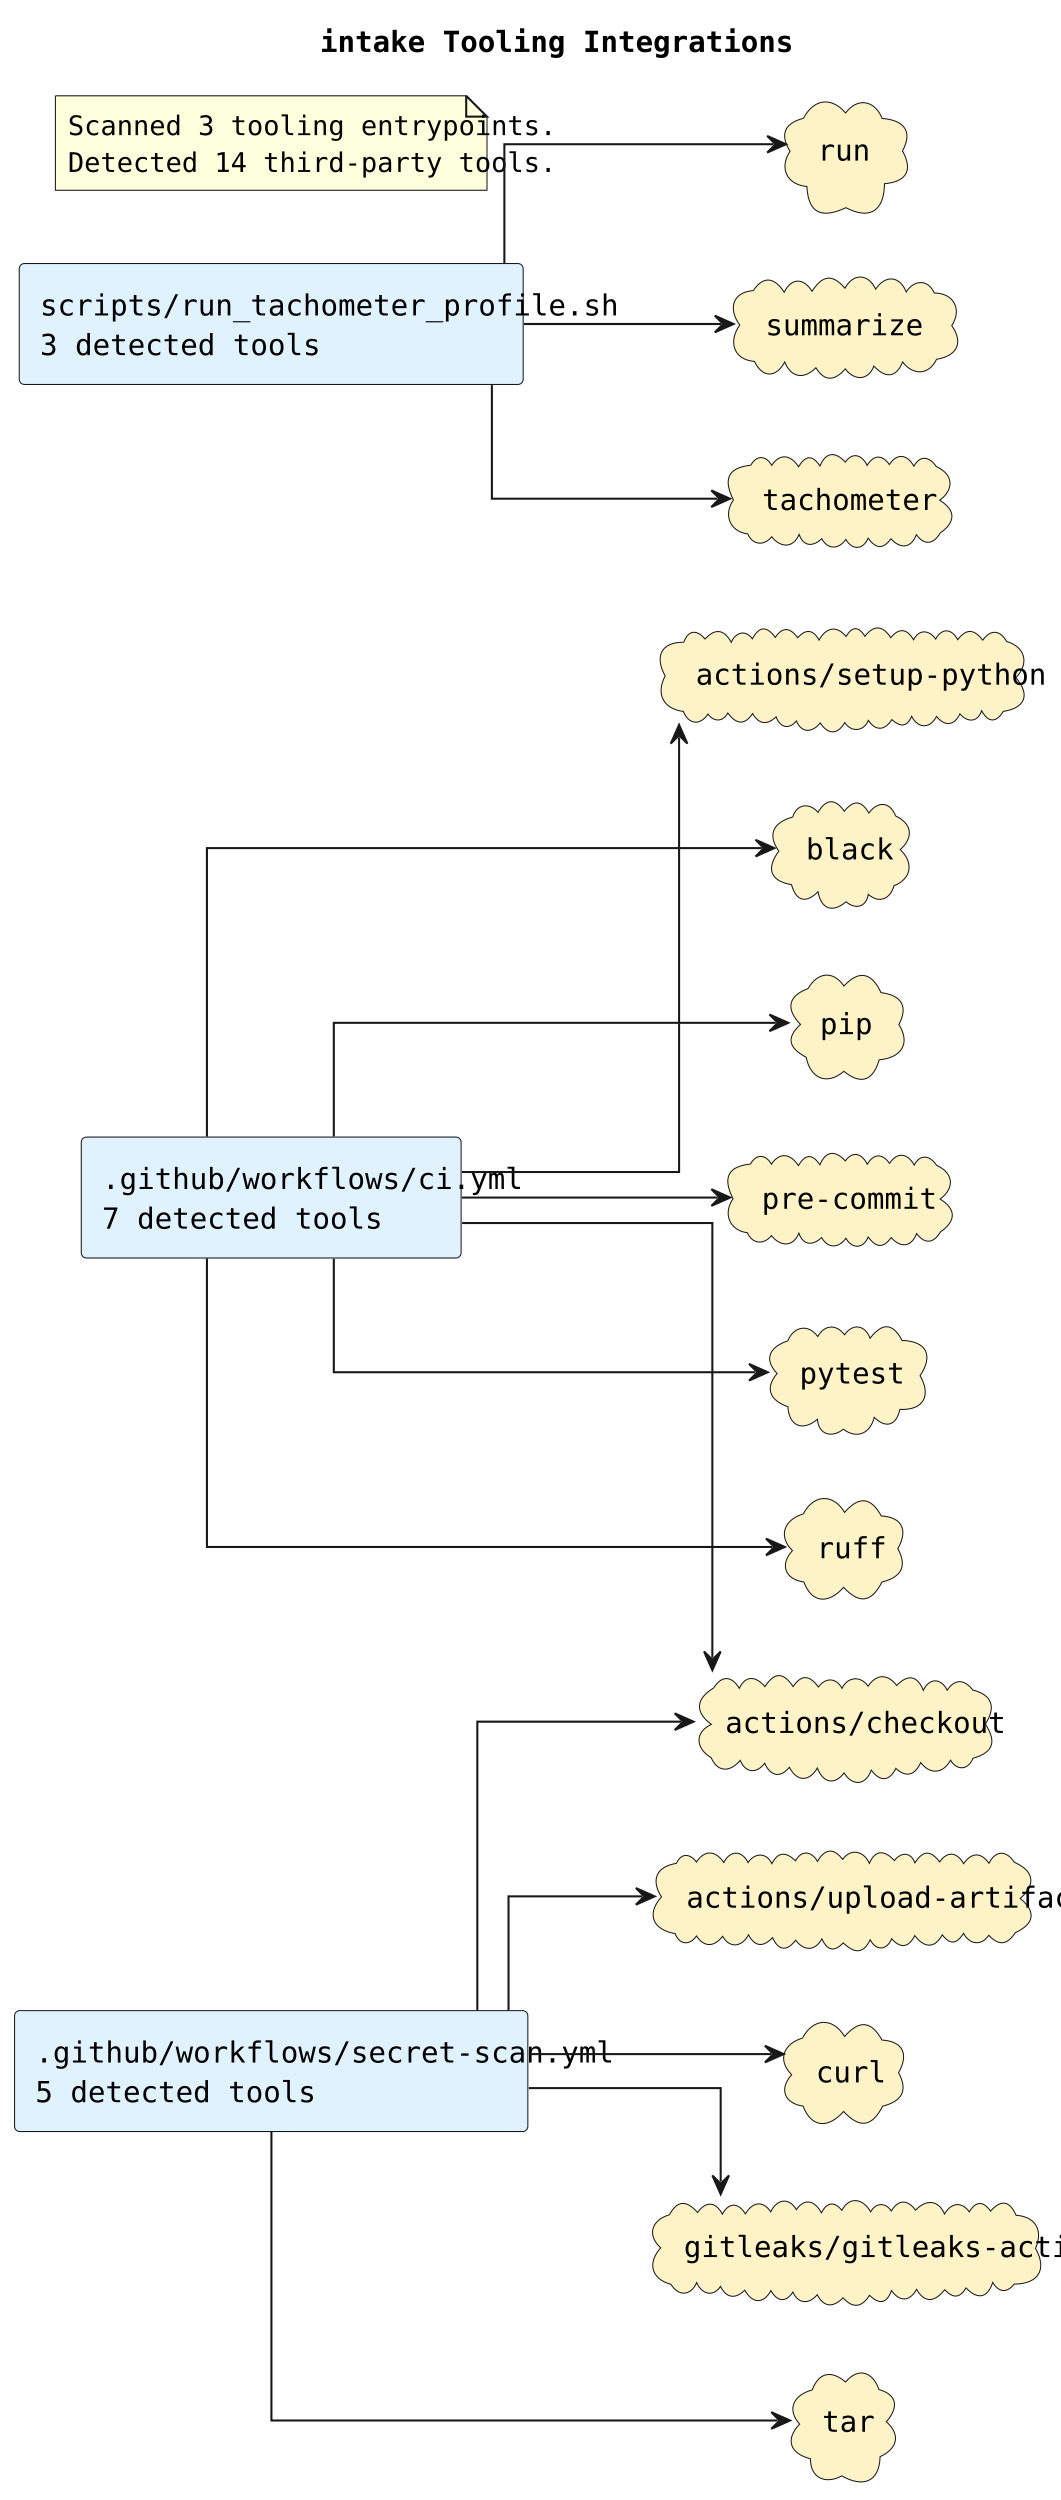
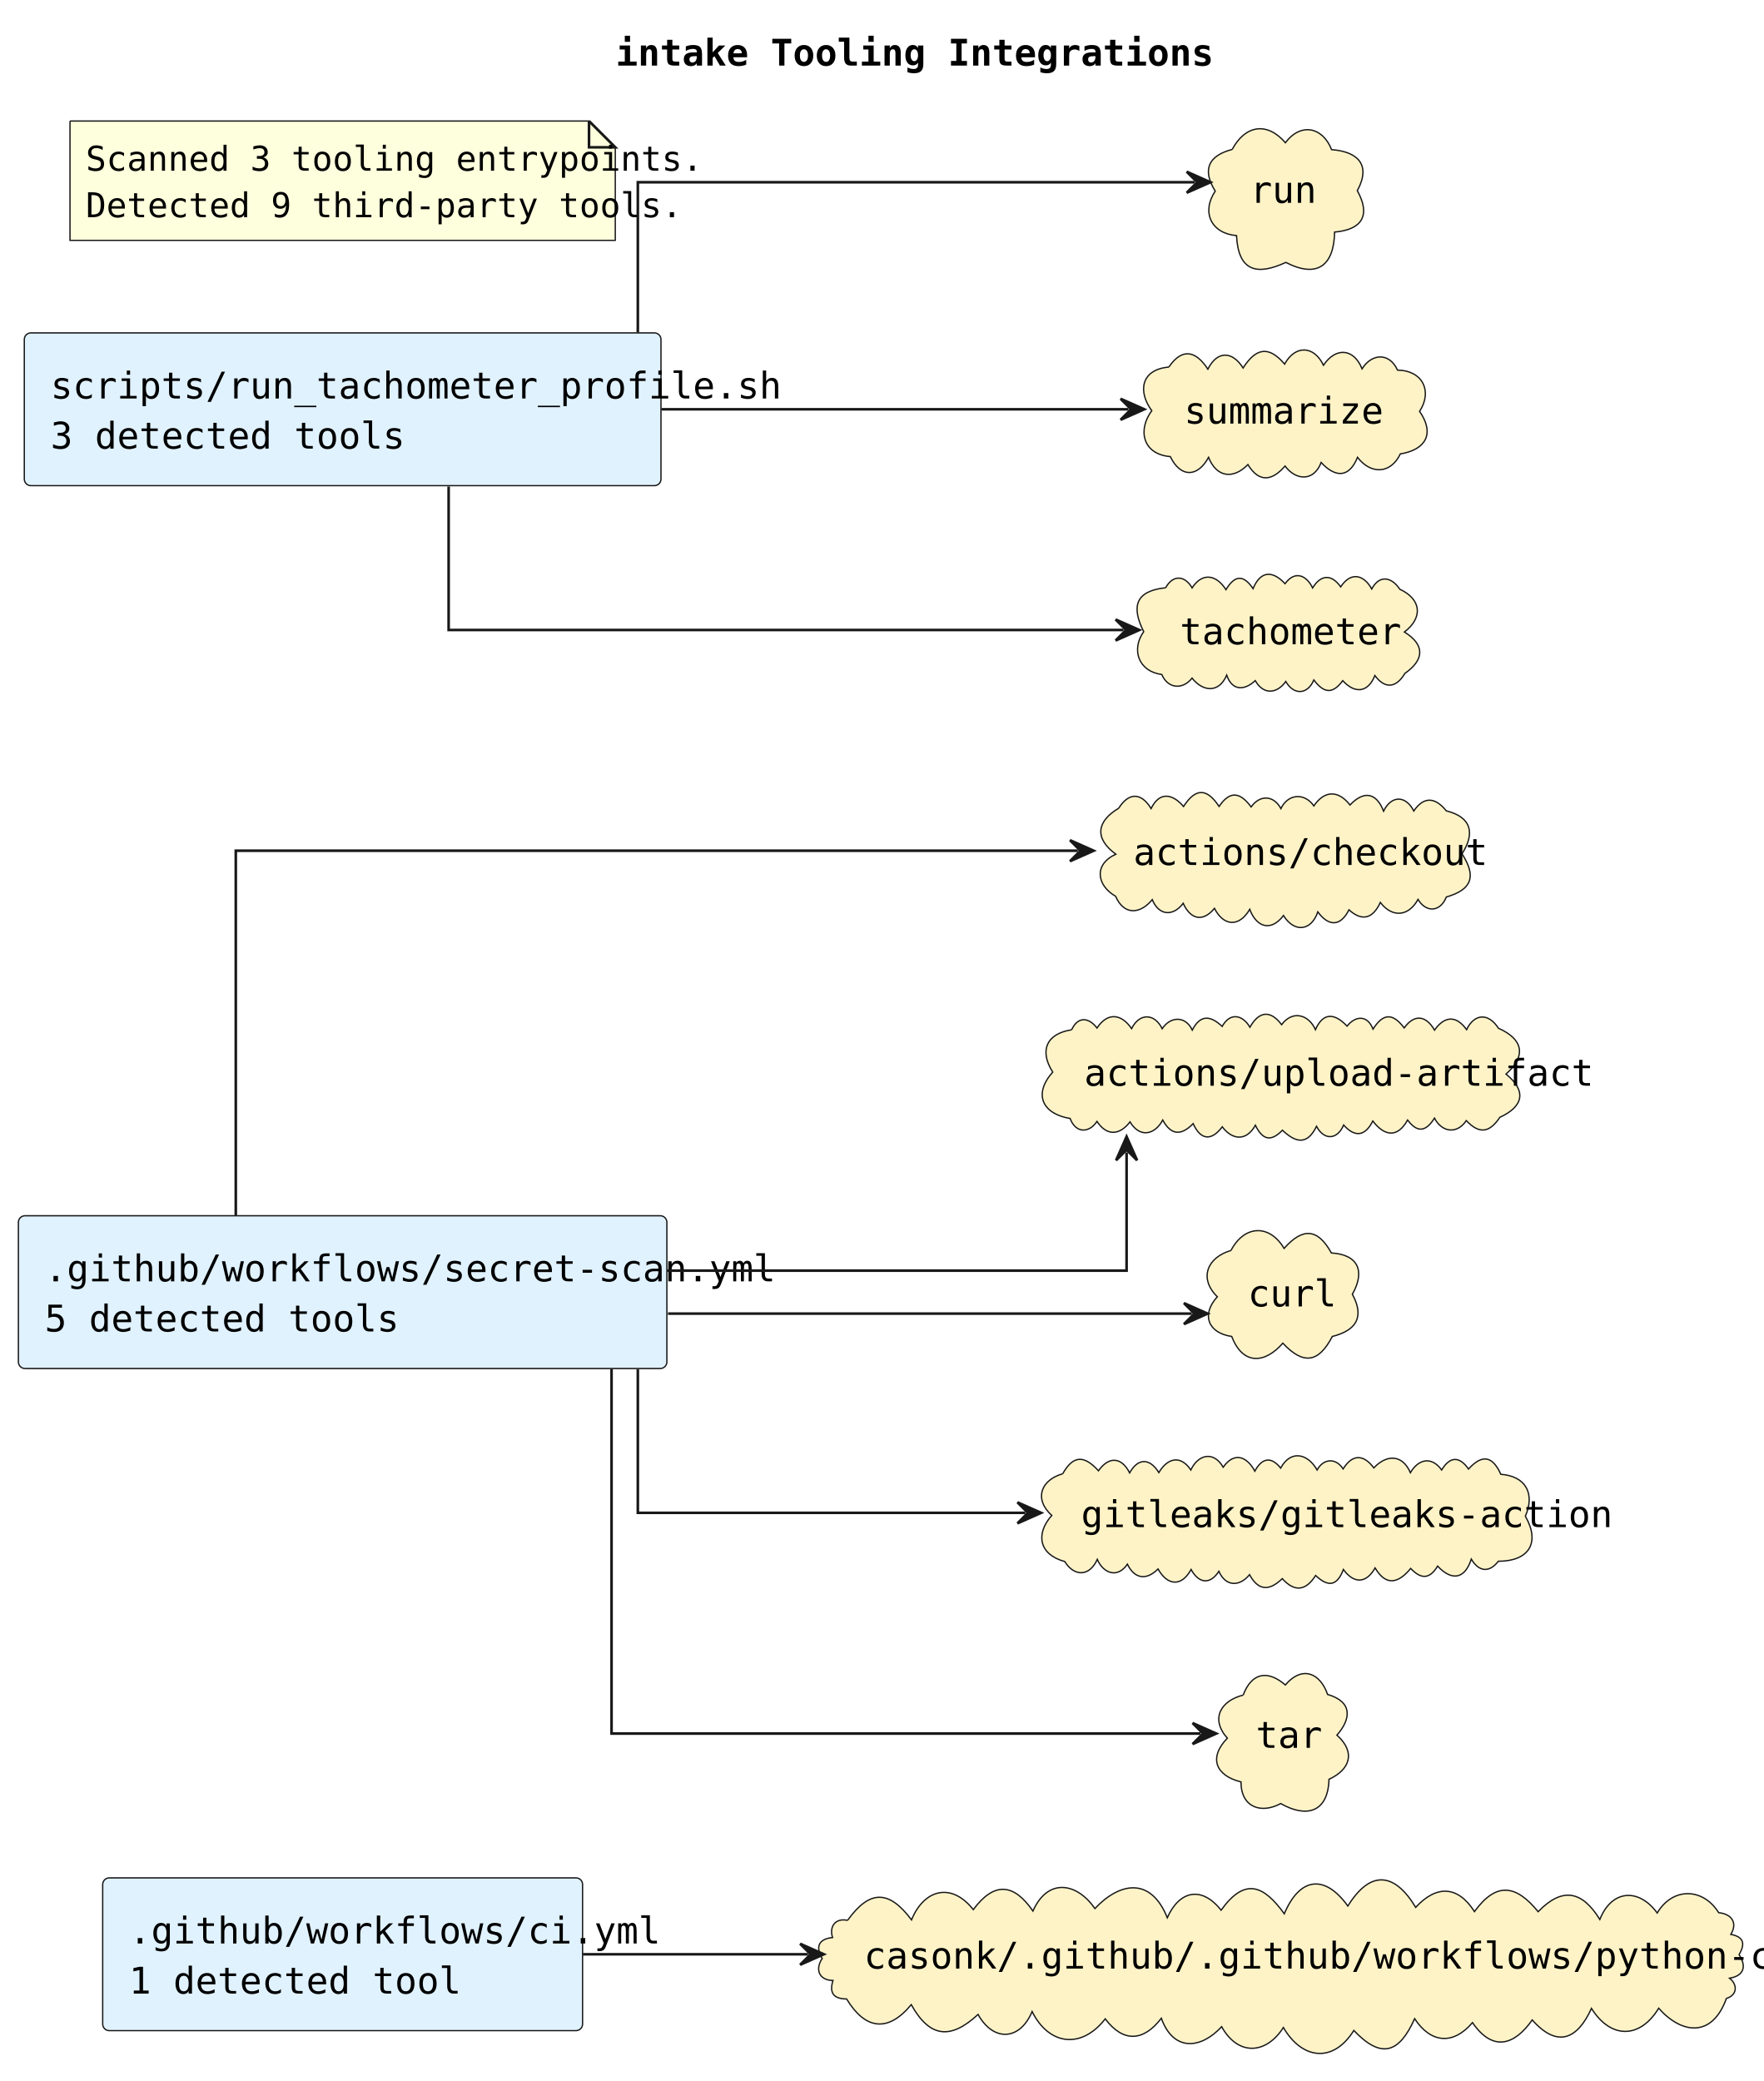
- <svg xmlns="http://www.w3.org/2000/svg" contentStyleType="text/css" data-diagram-type="DESCRIPTION" height="1202px" preserveAspectRatio="none" style="width:510px;height:1202px;background:#FFFFFF;" version="1.1" viewBox="0 0 510 1202" width="510px" zoomAndPan="magnify">
+ <svg xmlns="http://www.w3.org/2000/svg" contentStyleType="text/css" data-diagram-type="DESCRIPTION" height="792px" preserveAspectRatio="none" style="width:671px;height:792px;background:#FFFFFF;" version="1.1" viewBox="0 0 671 792" width="671px" zoomAndPan="magnify">
  <defs />
  <g>
    <g class="title" data-source-line="1">
-       <text fill="#000000" font-family="Monospace" font-size="14" font-weight="bold" lengthAdjust="spacing" textLength="189.059" x="153.859" y="24.966">intake Tooling Integrations</text>
+       <text fill="#000000" font-family="Monospace" font-size="14" font-weight="bold" lengthAdjust="spacing" textLength="189.059" x="234.301" y="24.966">intake Tooling Integrations</text>
    </g>
    <g class="entity" data-qualified-name="source_github_workflows_ci_yml" data-source-line="7" id="ent0002">
-       <rect fill="#E0F2FE" height="58.136" rx="2.5" ry="2.5" style="stroke:#181818;stroke-width:0.5;" width="182.623" x="39.08" y="546.708" />
-       <text fill="#000000" font-family="Monospace" font-size="14" lengthAdjust="spacing" textLength="162.623" x="49.08" y="571.674">.github/workflows/ci.yml</text>
-       <text fill="#000000" font-family="Monospace" font-size="14" lengthAdjust="spacing" textLength="105.336" x="49.08" y="590.742">7 detected tools</text>
+       <rect fill="#E0F2FE" height="58.136" rx="2.5" ry="2.5" style="stroke:#181818;stroke-width:0.5;" width="182.623" x="39.08" y="714.698" />
+       <text fill="#000000" font-family="Monospace" font-size="14" lengthAdjust="spacing" textLength="162.623" x="49.08" y="739.664">.github/workflows/ci.yml</text>
+       <text fill="#000000" font-family="Monospace" font-size="14" lengthAdjust="spacing" textLength="98.63" x="49.08" y="758.732">1 detected tool</text>
    </g>
    <g class="entity" data-qualified-name="source_github_workflows_secret_scan_yml" data-source-line="8" id="ent0003">
-       <rect fill="#E0F2FE" height="58.136" rx="2.5" ry="2.5" style="stroke:#181818;stroke-width:0.5;" width="246.785" x="7" y="966.708" />
-       <text fill="#000000" font-family="Monospace" font-size="14" lengthAdjust="spacing" textLength="226.785" x="17" y="991.674">.github/workflows/secret-scan.yml</text>
-       <text fill="#000000" font-family="Monospace" font-size="14" lengthAdjust="spacing" textLength="105.336" x="17" y="1010.742">5 detected tools</text>
+       <rect fill="#E0F2FE" height="58.136" rx="2.5" ry="2.5" style="stroke:#181818;stroke-width:0.5;" width="246.785" x="7" y="462.698" />
+       <text fill="#000000" font-family="Monospace" font-size="14" lengthAdjust="spacing" textLength="226.785" x="17" y="487.664">.github/workflows/secret-scan.yml</text>
+       <text fill="#000000" font-family="Monospace" font-size="14" lengthAdjust="spacing" textLength="105.336" x="17" y="506.732">5 detected tools</text>
    </g>
    <g class="entity" data-qualified-name="source_scripts_run_tachometer_profile_sh" data-source-line="9" id="ent0004">
-       <rect fill="#E0F2FE" height="58.136" rx="2.5" ry="2.5" style="stroke:#181818;stroke-width:0.5;" width="242.291" x="9.25" y="126.708" />
-       <text fill="#000000" font-family="Monospace" font-size="14" lengthAdjust="spacing" textLength="222.291" x="19.25" y="151.674">scripts/run_tachometer_profile.sh</text>
-       <text fill="#000000" font-family="Monospace" font-size="14" lengthAdjust="spacing" textLength="105.336" x="19.25" y="170.742">3 detected tools</text>
+       <rect fill="#E0F2FE" height="58.136" rx="2.5" ry="2.5" style="stroke:#181818;stroke-width:0.5;" width="242.291" x="9.25" y="126.698" />
+       <text fill="#000000" font-family="Monospace" font-size="14" lengthAdjust="spacing" textLength="222.291" x="19.25" y="151.664">scripts/run_tachometer_profile.sh</text>
+       <text fill="#000000" font-family="Monospace" font-size="14" lengthAdjust="spacing" textLength="105.336" x="19.25" y="170.732">3 detected tools</text>
    </g>
    <g class="entity" data-qualified-name="tool_actions_checkout" data-source-line="10" id="ent0005">
-       <path d="M343.122,811.604 C346.974,805.445 351.716,805.585 355.446,811.726 C358.752,804.963 363.753,806.212 367.792,810.939 C372.412,803.791 376.673,803.916 381.314,810.919 C385.589,804.636 389.421,805.624 393.517,811.105 C396.849,806.419 402.062,806.572 404.843,811.738 C407.541,806.081 413.807,805.589 417.385,810.716 C421.464,804.679 426.762,804.738 431.135,810.37 C436.31,804.935 441.071,805.435 443.922,812.708 C446.893,806.585 452.373,806.669 455.411,812.644 C459.38,806.811 463.764,807.568 467.774,812.597 C477.456,815.007 478.766,821.167 473.768,828.955 C479.213,837.412 477.748,842.515 467.805,845.389 C465.557,851.06 460.197,851.531 457.021,846.307 C453.434,852.817 447.272,853.407 442.681,847.464 C439.948,853.366 435.977,854.981 430.747,850.271 C427.466,856.775 422.97,856.599 418.89,851.057 C416.362,858.496 409.844,858.963 405.836,852.441 C400.933,858.839 395.474,856.763 392.986,850.069 C389.051,856.847 383.129,856.692 379.558,849.713 C375.023,855.231 370.335,853.753 367.661,847.785 C363.784,852.903 358.425,852.525 355.881,846.39 C351.421,851.853 345.199,852.589 341.937,845.099 C334.839,841.047 333.438,833.064 342.019,829.093 C333.776,823.064 334.724,816.582 343.122,811.604" fill="#FEF3C7" style="stroke:#181818;stroke-width:0.5;" />
-       <text fill="#000000" font-family="Monospace" font-size="14" lengthAdjust="spacing" textLength="111.916" x="348.69" y="833.204">actions/checkout</text>
+       <path d="M425.732,307.604 C429.584,301.445 434.327,301.585 438.056,307.726 C441.362,300.963 446.363,302.212 450.402,306.939 C455.022,299.791 459.283,299.916 463.924,306.919 C468.199,300.636 472.031,301.624 476.127,307.104 C479.459,302.419 484.672,302.572 487.453,307.738 C490.151,302.08 496.417,301.589 499.995,306.716 C504.074,300.679 509.372,300.738 513.745,306.37 C518.92,300.935 523.681,301.435 526.532,308.709 C529.503,302.584 534.983,302.669 538.021,308.644 C541.99,302.811 546.374,303.568 550.384,308.597 C560.066,311.007 561.376,317.167 556.378,324.955 C561.823,333.412 560.358,338.515 550.415,341.389 C548.167,347.06 542.807,347.531 539.631,342.307 C536.044,348.817 529.882,349.407 525.291,343.464 C522.558,349.366 518.587,350.981 513.357,346.271 C510.076,352.775 505.58,352.599 501.5,347.057 C498.972,354.497 492.454,354.963 488.446,348.441 C483.543,354.839 478.084,352.763 475.596,346.07 C471.661,352.848 465.739,352.692 462.168,345.713 C457.633,351.231 452.945,349.753 450.272,343.786 C446.394,348.903 441.035,348.525 438.491,342.39 C434.031,347.853 427.809,348.589 424.547,341.099 C417.449,337.047 416.048,329.064 424.629,325.093 C416.386,319.065 417.334,312.582 425.732,307.604" fill="#FEF3C7" style="stroke:#181818;stroke-width:0.5;" />
+       <text fill="#000000" font-family="Monospace" font-size="14" lengthAdjust="spacing" textLength="111.916" x="431.3" y="329.204">actions/checkout</text>
    </g>
-     <g class="entity" data-qualified-name="tool_actions_setup_python" data-source-line="11" id="ent0006">
-       <path d="M328.749,308.789 C330.962,302.734 335.175,302.672 338.994,307.24 C343.858,301.91 348.197,302.559 351.59,308.836 C353.486,304.246 358.284,302.392 361.74,307.14 C365.099,300.847 368.707,300.954 372.775,306.478 C376.355,300.991 380.093,301.889 383.543,306.615 C387.381,302.274 391.02,302.602 393.796,307.762 C396.971,301.957 402.028,300.305 406.77,305.994 C409.816,301.023 412.754,301.081 415.875,305.924 C420.208,300.181 424.536,300.822 428.265,306.575 C432.308,301.637 436.177,302.301 439.239,307.624 C442.007,302.251 446.771,302.928 449.88,307.25 C452.93,301.606 457.732,302.321 460.462,307.561 C464.687,301.919 468.487,302.602 472.524,307.771 C476.315,302.501 480.767,302.814 483.968,308.394 C493.113,311.096 494.944,319.119 488.424,325.825 C495.459,333.921 493.012,340.459 482.421,342.023 C478.939,347.613 475.161,347.541 471.977,341.75 C469.932,347.625 464.993,347.249 461.526,343.255 C458.779,349.118 454.151,349.269 450.254,344.472 C447.133,350.588 441.383,350.323 438.314,344.42 C435.89,349.986 432.662,349.365 428.763,345.997 C425.609,351.13 421.048,351.766 417.537,346.379 C415.162,351.761 409.502,352.235 406.153,347.472 C402.572,353.496 398.028,353.169 394.341,347.58 C390.766,352.159 385.574,352.848 382.877,346.646 C379.227,351.13 374.922,349.619 373.175,344.686 C368.723,348.716 364.992,348.38 361.838,343.105 C357.702,349.214 353.788,347.91 349.908,342.831 C347.681,347.257 343.052,347.123 340.399,343.323 C336.625,348.999 331.045,348.385 328.546,342.063 C318.809,340.777 315.239,333.61 319.811,324.999 C314.849,316.083 317.377,308.698 328.749,308.789" fill="#FEF3C7" style="stroke:#181818;stroke-width:0.5;" />
-       <text fill="#000000" font-family="Monospace" font-size="14" lengthAdjust="spacing" textLength="140.28" x="334.5" y="329.204">actions/setup-python</text>
+     <g class="entity" data-qualified-name="tool_actions_upload_artifact" data-source-line="11" id="ent0006">
+       <path d="M407.809,391.926 C410.251,386.657 414.372,387.195 417.467,391.249 C421.556,385.098 426.75,385.821 430.635,391.476 C433.601,385.497 439.337,385.542 442.274,391.504 C445.375,386.825 451.097,386.471 453.728,392.031 C456.878,385.956 460.71,386.522 465.103,390.643 C468.15,385.137 472.907,386.227 475.665,390.942 C479.069,384.924 483.368,384.19 487.718,389.976 C491.911,384.312 498.074,386.154 500.595,391.869 C503.7,384.836 508.219,385.864 512.627,390.529 C515.852,386.529 520.372,386.196 522.514,391.659 C526.416,385.524 530.012,385.482 534.37,391.203 C538.322,385.731 542.766,386.555 545.917,392.046 C549.715,386.638 554.147,386.328 558.115,391.858 C561.222,385.467 566.608,385.628 570.24,391.333 C579.609,395.482 580.991,401.792 573.118,408.785 C581.151,415.286 579.663,421.154 570.771,425.241 C566.853,431.105 563.016,431.765 558.01,426.489 C554.404,431.83 548.679,430.917 545.906,425.548 C542.715,430.529 539.573,431.431 535.669,426.267 C531.71,433.358 526.753,432.297 522.432,426.643 C519.534,432.405 515.695,433.024 511.329,428.179 C508.927,433.797 503.938,434.143 501.007,428.671 C497.395,436.03 493.029,434.872 488.04,430.148 C483.534,434.8 480.391,433.708 477.746,428.253 C474.378,434.339 469.047,434.022 465.143,428.854 C460.993,434.35 456.911,433.964 454.063,427.635 C449.615,432.221 445.697,432.223 442.487,426.274 C439.449,431.951 433.747,433.181 430.036,426.979 C426.087,432.083 421.264,432.501 417.462,426.806 C414.312,431.469 409.27,431.226 407.244,425.681 C396.753,423.947 393.067,416.516 400.623,408.018 C395.45,399.912 398.17,393.416 407.809,391.926" fill="#FEF3C7" style="stroke:#181818;stroke-width:0.5;" />
+       <text fill="#000000" font-family="Monospace" font-size="14" lengthAdjust="spacing" textLength="149.337" x="412.59" y="413.204">actions/upload-artifact</text>
    </g>
-     <g class="entity" data-qualified-name="tool_actions_upload_artifact" data-source-line="12" id="ent0007">
-       <path d="M325.199,895.926 C327.641,890.657 331.762,891.195 334.857,895.249 C338.946,889.098 344.14,889.821 348.025,895.476 C350.991,889.497 356.727,889.542 359.663,895.504 C362.765,890.825 368.487,890.471 371.118,896.031 C374.268,889.956 378.1,890.523 382.493,894.643 C385.54,889.137 390.297,890.227 393.055,894.942 C396.459,888.924 400.758,888.19 405.108,893.976 C409.301,888.312 415.464,890.154 417.985,895.869 C421.09,888.836 425.609,889.864 430.017,894.529 C433.242,890.529 437.762,890.196 439.904,895.659 C443.806,889.524 447.402,889.482 451.76,895.203 C455.712,889.731 460.156,890.554 463.307,896.047 C467.105,890.638 471.537,890.328 475.505,895.858 C478.612,889.467 483.998,889.628 487.63,895.333 C496.999,899.482 498.381,905.792 490.508,912.785 C498.541,919.287 497.053,925.154 488.161,929.241 C484.243,935.105 480.406,935.765 475.399,930.489 C471.794,935.83 466.069,934.917 463.296,929.548 C460.105,934.529 456.963,935.431 453.059,930.267 C449.1,937.358 444.143,936.297 439.822,930.643 C436.924,936.405 433.085,937.024 428.719,932.179 C426.317,937.797 421.328,938.143 418.397,932.671 C414.785,940.03 410.418,938.872 405.43,934.148 C400.925,938.8 397.781,937.708 395.136,932.253 C391.768,938.339 386.437,938.022 382.533,932.854 C378.383,938.35 374.301,937.964 371.453,931.635 C367.005,936.221 363.087,936.223 359.877,930.274 C356.839,935.951 351.137,937.181 347.426,930.979 C343.476,936.083 338.654,936.501 334.852,930.806 C331.702,935.469 326.66,935.226 324.634,929.681 C314.144,927.947 310.457,920.516 318.013,912.018 C312.84,903.912 315.56,897.416 325.199,895.926" fill="#FEF3C7" style="stroke:#181818;stroke-width:0.5;" />
-       <text fill="#000000" font-family="Monospace" font-size="14" lengthAdjust="spacing" textLength="149.337" x="329.98" y="917.204">actions/upload-artifact</text>
+     <g class="entity" data-qualified-name="tool_casonk_github_github_workflows_python_ci_yml" data-source-line="12" id="ent0007">
+       <path d="M322.551,730.861 C330.98,719.131 338.285,719.212 346.888,730.679 C351.585,719.13 362.01,716.16 370.39,726.774 C378.279,716.164 385.704,716.615 393.086,727.314 C398.864,714.358 409.988,716.674 416.678,726.363 C426.187,716.263 437.969,714.287 444.218,729.86 C448.818,719.504 457.331,717.646 464.689,726.994 C473.823,714.284 480.942,717.593 488.746,728.357 C494.527,714.636 503.972,713.008 512.935,725.411 C521.498,711.554 530.719,712.572 538.751,725.914 C546.531,717.471 554.662,717.464 561.117,727.516 C569.499,716.007 577.008,717.344 585.347,727.564 C594.64,717.991 602.101,719.663 608.822,730.519 C613.4,719.037 623.718,718.539 630.662,728.06 C636.524,718.159 648.091,718.376 654.051,727.942 C658.71,728.374 661.467,731.591 658.677,736.197 C663.807,737.177 664.123,739.901 661.828,743.913 C664.661,748.273 663.816,751.943 658.197,752.88 C661.303,755.365 661.202,759.276 656.975,760.6 C651.659,775.461 640.122,774.34 631.223,764.306 C624.02,776.135 612.894,775.969 605.641,764.36 C600.373,775.991 592.764,779.68 583.095,768.759 C576.321,778.425 568.087,781.017 560.372,769.781 C552.983,778.413 544.519,777.657 538.345,768.293 C532.485,781.347 525.732,783.826 515.208,772.769 C507.207,785.511 495.358,783.641 488.401,771.637 C481.868,781.889 471.157,782.591 464.904,771.331 C457.193,779.711 446.671,781.136 441.944,768.128 C435.212,776.942 427.521,777.533 420.599,768.353 C411.673,779.875 399.249,778.573 392.778,765.568 C388.123,776.703 378.027,777.153 372.209,766.675 C361.818,776.255 353.896,775.696 346.784,762.942 C337.83,773.769 329.181,772.349 322.193,760.784 C317.218,760.746 315.519,758.54 316.989,753.74 C311.617,753.676 310.139,749.443 312.884,745.388 C310.286,740.909 311.495,737.961 316.83,737.402 C315.498,733.18 317.921,729.868 322.551,730.861" fill="#FEF3C7" style="stroke:#181818;stroke-width:0.5;" />
+       <text fill="#000000" font-family="Monospace" font-size="14" lengthAdjust="spacing" textLength="316.945" x="328.79" y="749.204">casonk/.github/.github/workflows/python-ci.yml</text>
    </g>
-     <g class="entity" data-qualified-name="tool_black" data-source-line="13" id="ent0008">
-       <path d="M381.131,392.853 C383.153,386.359 389.197,385.839 393.327,390.561 C397.198,383.936 401.525,383.791 405.952,390.014 C410.362,384.519 414.212,384.736 417.736,390.909 C421.981,385.15 427.774,385.194 430.629,392.302 C438.622,396.163 439.343,402.665 432.82,408.491 C439.332,414.608 438.451,422.419 429.802,425.909 C428.075,432.146 422.816,434.651 417.465,430.025 C416.469,436.283 411.157,437.389 406.804,433.581 C400.259,439.067 394.844,437.19 393.291,428.74 C387.496,434.641 382.693,433.253 380.564,425.358 C369.943,423.483 368.458,417.366 374.455,409.206 C368.538,400.88 372.331,395.171 381.131,392.853" fill="#FEF3C7" style="stroke:#181818;stroke-width:0.5;" />
-       <text fill="#000000" font-family="Monospace" font-size="14" lengthAdjust="spacing" textLength="34.272" x="387.51" y="413.204">black</text>
+     <g class="entity" data-qualified-name="tool_curl" data-source-line="13" id="ent0008">
+       <path d="M468.453,475.925 C473.415,466.364 482.964,465.625 488.676,475.13 C495.604,467.272 501.397,467.297 506.655,476.854 C517.211,477.503 519.462,484.097 514.645,492.565 C519.423,501.394 516.02,506.359 507.014,508.647 C501.75,518.774 495.952,519.476 488.193,511.199 C481.442,518.941 473.009,519.774 468.742,508.64 C459.738,507.332 457.016,500.374 463.259,493.532 C455.939,486.301 459.705,478.416 468.453,475.925" fill="#FEF3C7" style="stroke:#181818;stroke-width:0.5;" />
+       <text fill="#000000" font-family="Monospace" font-size="14" lengthAdjust="spacing" textLength="24.766" x="474.87" y="497.204">curl</text>
    </g>
-     <g class="entity" data-qualified-name="tool_curl" data-source-line="14" id="ent0009">
-       <path d="M385.843,979.925 C390.805,970.364 400.354,969.625 406.066,979.13 C412.994,971.272 418.787,971.297 424.045,980.854 C434.601,981.503 436.852,988.097 432.036,996.564 C436.813,1005.394 433.41,1010.359 424.404,1012.647 C419.14,1022.774 413.342,1023.476 405.583,1015.199 C398.832,1022.941 390.399,1023.774 386.132,1012.64 C377.128,1011.332 374.406,1004.374 380.649,997.532 C373.329,990.301 377.095,982.416 385.843,979.925" fill="#FEF3C7" style="stroke:#181818;stroke-width:0.5;" />
-       <text fill="#000000" font-family="Monospace" font-size="14" lengthAdjust="spacing" textLength="24.766" x="392.26" y="1001.204">curl</text>
+     <g class="entity" data-qualified-name="tool_gitleaks_gitleaks_action" data-source-line="14" id="ent0009">
+       <path d="M404.417,560.893 C408.557,553.514 412.787,554.007 418.026,559.754 C421.938,554.209 426.769,554.405 429.893,560.554 C433.149,554.695 437.632,554.979 441.003,560.442 C444.155,555.089 449.1,553.435 453.181,559.446 C455.866,553.666 461.751,551.968 465.487,558.387 C469.876,552.241 474.598,554.489 477.539,559.897 C480.105,555.028 483.651,554.032 487.352,558.733 C491.385,551.405 497.873,553.464 501.218,559.449 C503.668,555.041 508.327,554.736 511.133,559.044 C514.686,553.319 518.905,553.452 522.819,558.659 C527.564,553.589 533.596,553.301 536.737,560.483 C539.735,555.353 544.719,554.067 548.631,559.449 C551.761,554.261 555.369,554.094 558.854,559.095 C564.081,553.34 567.993,554.102 571.149,561.092 C580.739,561.824 584.204,568.521 580.479,577.042 C586.388,587.389 581.592,594.21 570.203,594.194 C566.644,598.765 562.731,598.122 559.907,593.382 C557.402,601.145 552.399,601.707 547.1,596.048 C543.973,601.155 540.752,601.032 536.837,596.927 C532.373,602.378 527.587,604.004 523.299,596.74 C519.879,602.781 515.221,602.769 511.234,597.337 C508.799,603.721 505.434,604.087 500.662,599.612 C496.978,605.436 492.697,606.062 487.969,600.808 C483.176,605.45 478.986,605.647 475.518,599.306 C471.753,603.913 466.452,603.952 463.851,598.018 C460.37,603.392 456.081,602.479 453.284,597.331 C449.527,604.131 444.232,603.425 440.689,597.124 C436.355,601.521 431.798,601.019 429.035,595.311 C425.164,600.988 419.738,598.612 417.587,593.488 C414.671,599.981 408.914,600.229 405.186,594.298 C395.478,591.661 393.919,583.899 400.253,576.752 C393.298,570.431 396.202,563.231 404.417,560.893" fill="#FEF3C7" style="stroke:#181818;stroke-width:0.5;" />
+       <text fill="#000000" font-family="Monospace" font-size="14" lengthAdjust="spacing" textLength="151.717" x="411.4" y="581.204">gitleaks/gitleaks-action</text>
    </g>
-     <g class="entity" data-qualified-name="tool_gitleaks_gitleaks_action" data-source-line="15" id="ent0010">
-       <path d="M321.807,1064.893 C325.947,1057.514 330.177,1058.007 335.416,1063.754 C339.327,1058.209 344.159,1058.405 347.283,1064.554 C350.539,1058.695 355.022,1058.979 358.393,1064.442 C361.545,1059.089 366.49,1057.435 370.571,1063.446 C373.256,1057.666 379.141,1055.968 382.877,1062.387 C387.266,1056.241 391.988,1058.489 394.929,1063.897 C397.495,1059.028 401.041,1058.032 404.742,1062.733 C408.775,1055.405 415.263,1057.464 418.608,1063.449 C421.058,1059.041 425.717,1058.736 428.523,1063.044 C432.076,1057.319 436.295,1057.452 440.209,1062.659 C444.954,1057.589 450.986,1057.301 454.127,1064.483 C457.125,1059.353 462.109,1058.067 466.021,1063.449 C469.151,1058.261 472.759,1058.094 476.244,1063.095 C481.471,1057.34 485.383,1058.102 488.539,1065.092 C498.129,1065.824 501.594,1072.521 497.869,1081.042 C503.778,1091.389 498.982,1098.21 487.593,1098.194 C484.034,1102.765 480.121,1102.122 477.297,1097.382 C474.792,1105.145 469.789,1105.707 464.49,1100.048 C461.363,1105.155 458.142,1105.032 454.227,1100.927 C449.763,1106.378 444.977,1108.004 440.689,1100.74 C437.269,1106.781 432.611,1106.769 428.624,1101.336 C426.189,1107.721 422.824,1108.087 418.052,1103.612 C414.368,1109.436 410.087,1110.062 405.359,1104.809 C400.566,1109.45 396.376,1109.647 392.908,1103.306 C389.143,1107.913 383.842,1107.952 381.241,1102.018 C377.76,1107.392 373.471,1106.479 370.674,1101.331 C366.917,1108.131 361.622,1107.425 358.079,1101.124 C353.745,1105.522 349.188,1105.019 346.425,1099.311 C342.554,1104.988 337.128,1102.612 334.977,1097.488 C332.061,1103.981 326.304,1104.229 322.576,1098.298 C312.868,1095.661 311.309,1087.899 317.643,1080.752 C310.688,1074.431 313.592,1067.231 321.807,1064.893" fill="#FEF3C7" style="stroke:#181818;stroke-width:0.5;" />
-       <text fill="#000000" font-family="Monospace" font-size="14" lengthAdjust="spacing" textLength="151.717" x="328.79" y="1085.204">gitleaks/gitleaks-action</text>
+     <g class="entity" data-qualified-name="tool_run" data-source-line="15" id="ent0010">
+       <path d="M468.92,56.871 C473.792,47.729 482.095,46.13 489.155,54.314 C495.019,46.55 503.344,48.288 506.743,56.953 C516.332,57.661 522.022,62.414 516.534,72.574 C521.769,82.02 518.266,87.44 507.893,88.323 C507.655,101.047 501.323,106.042 489.33,99.871 C478.423,104.904 471.261,103.418 470.56,89.67 C460.899,88.836 457.111,80.744 462.464,72.733 C457.409,64.606 459.825,59.238 468.92,56.871" fill="#FEF3C7" style="stroke:#181818;stroke-width:0.5;" />
+       <text fill="#000000" font-family="Monospace" font-size="14" lengthAdjust="spacing" textLength="23.086" x="475.71" y="77.204">run</text>
    </g>
-     <g class="entity" data-qualified-name="tool_pip" data-source-line="16" id="ent0011">
-       <path d="M388.521,475.307 C392.865,467.679 400.331,466.216 405.785,474.069 C413.193,465.955 419.302,467.902 423.591,477.249 C432.962,478.502 437.022,483.394 432.187,492.601 C438.278,502.328 432.604,508.752 422.716,509.55 C419.806,519.525 414.115,521.893 405.733,515.087 C397.417,522.2 389.603,518.297 387.615,508.362 C379.802,504.083 377.37,499.461 384.879,492.534 C377.811,485.316 378.696,478.953 388.521,475.307" fill="#FEF3C7" style="stroke:#181818;stroke-width:0.5;" />
-       <text fill="#000000" font-family="Monospace" font-size="14" lengthAdjust="spacing" textLength="20.832" x="394.23" y="497.204">pip</text>
+     <g class="entity" data-qualified-name="tool_summarize" data-source-line="16" id="ent0011">
+       <path d="M444.796,139.708 C449.99,132.088 455.228,133.662 459.655,140.496 C463.272,133.345 468.979,133.579 473.06,140.039 C477.894,132.575 482.661,131.305 488.866,138.567 C492.927,131.2 500.026,131.466 503.651,139.001 C508.235,132.141 515.126,132.418 518.342,140.359 C521.979,134.545 528.679,133.982 531.842,140.863 C541.209,140.934 545.319,148.751 540.229,156.551 C546.174,165.164 542.501,171.167 532.906,172.759 C529.124,180.611 521.534,180.518 516.616,174.052 C513.31,182.169 508.028,181.66 502.769,176.017 C499.977,183.397 493.094,182.885 489.035,177.366 C484.206,182.943 479.236,183.922 474.898,176.818 C469.34,182.486 463.019,181.795 459.922,174.066 C455.732,181.786 449.242,181.826 445.368,173.775 C434.808,172.92 432.875,163.618 438.317,156.304 C433.003,149.121 434.069,140.63 444.796,139.708" fill="#FEF3C7" style="stroke:#181818;stroke-width:0.5;" />
+       <text fill="#000000" font-family="Monospace" font-size="14" lengthAdjust="spacing" textLength="73.262" x="450.63" y="161.204">summarize</text>
    </g>
-     <g class="entity" data-qualified-name="tool_pre_commit" data-source-line="17" id="ent0012">
-       <path d="M360.807,559.691 C363.593,554.594 368.169,554.956 370.913,559.734 C375.007,553.486 380.373,554.916 383.844,560.421 C387.177,554.911 390.447,554.483 394.204,560.024 C397.11,553.096 401.68,553.06 406.428,558.149 C410.256,552.887 414.667,554.992 416.961,559.76 C420.108,554.609 424.154,554.394 427.689,559.347 C431.544,553.483 436.466,554.608 439.546,560.152 C442.627,554.424 447.288,555.729 450.276,560.25 C458.505,564.061 459.186,571.075 452.024,576.537 C460.044,581.501 459.525,587.182 452.192,592.31 C448.996,597.733 444.691,598.475 440.75,593.1 C438.078,599.788 432.999,600.044 428.471,595.05 C424.49,600.457 421.158,599.718 417.425,594.785 C415.005,600.496 409.719,600.638 406.704,595.367 C403.282,600.122 398.164,600.541 395.036,595.033 C390.998,598.831 386.269,599.115 384.124,592.959 C381.112,600.001 374.954,599.235 370.903,594.086 C367.347,598.583 361.699,598.22 359.335,592.709 C350.528,591.56 347.572,583.314 352.449,576.391 C347.732,566.988 349.152,560.899 360.807,559.691" fill="#FEF3C7" style="stroke:#181818;stroke-width:0.5;" />
-       <text fill="#000000" font-family="Monospace" font-size="14" lengthAdjust="spacing" textLength="76.832" x="366.23" y="581.204">pre-commit</text>
+     <g class="entity" data-qualified-name="tool_tachometer" data-source-line="17" id="ent0012">
+       <path d="M443.597,223.691 C446.371,218.617 450.926,218.977 453.657,223.734 C457.738,217.509 463.086,218.935 466.543,224.421 C469.861,218.934 473.116,218.508 476.858,224.024 C479.749,217.119 484.302,217.081 489.036,222.149 C492.851,216.911 497.242,219.011 499.523,223.76 C502.656,218.631 506.685,218.416 510.206,223.347 C514.047,217.506 518.951,218.628 522.018,224.152 C525.086,218.449 529.727,219.748 532.702,224.25 C540.931,228.061 541.612,235.075 534.45,240.537 C542.47,245.501 541.951,251.182 534.618,256.31 C531.436,261.712 527.149,262.453 523.221,257.1 C520.563,263.765 515.502,264.024 510.988,259.05 C507.022,264.434 503.705,263.698 499.987,258.785 C497.579,264.473 492.315,264.615 489.312,259.367 C485.902,264.103 480.805,264.52 477.689,259.033 C473.665,262.812 468.955,263.092 466.823,256.959 C463.823,263.978 457.686,263.217 453.647,258.086 C450.103,262.564 444.477,262.2 442.125,256.709 C433.318,255.56 430.363,247.314 435.239,240.391 C430.522,230.988 431.942,224.899 443.597,223.691" fill="#FEF3C7" style="stroke:#181818;stroke-width:0.5;" />
+       <text fill="#000000" font-family="Monospace" font-size="14" lengthAdjust="spacing" textLength="76.468" x="449.02" y="245.204">tachometer</text>
    </g>
-     <g class="entity" data-qualified-name="tool_pytest" data-source-line="18" id="ent0013">
-       <path d="M378.759,644.723 C381.474,637.845 388.532,636.241 393.197,642.596 C396.426,636.806 402.115,636.565 406.052,641.767 C410.079,635.997 415.94,637.077 418.329,643.426 C424.017,636.082 429.136,635.697 433.714,644.484 C445.498,644.815 448.932,651.734 442.371,661.434 C447.895,671.005 444.045,678.185 432.669,677.636 C430.963,685.277 426.139,687.086 420.318,681.468 C418.491,689.068 412.135,692.192 405.466,687.162 C400.282,691.384 393.642,690.144 393.005,682.419 C385.907,688.378 379.343,685.722 378.821,676.34 C370.713,673.546 367.278,667.894 373.617,660.388 C366.618,652.929 370.791,647.269 378.759,644.723" fill="#FEF3C7" style="stroke:#181818;stroke-width:0.5;" />
-       <text fill="#000000" font-family="Monospace" font-size="14" lengthAdjust="spacing" textLength="40.46" x="384.41" y="665.204">pytest</text>
+     <g class="entity" data-qualified-name="tool_tar" data-source-line="18" id="ent0013">
+       <path d="M473.099,645.128 C476.334,636.511 482.444,635.506 489.14,641.265 C495.521,633.785 502.368,636.648 505.22,644.877 C514.765,647.664 514.251,654.127 508.775,660.363 C515.99,666.884 513.862,673.409 505.759,677.184 C505.382,690.027 496.956,691.879 487.384,686.411 C479.91,690.454 472.251,687.86 472.264,678.169 C462.748,675.836 459.757,669.107 467.07,661.523 C460.371,653.973 464.819,647.17 473.099,645.128" fill="#FEF3C7" style="stroke:#181818;stroke-width:0.5;" />
+       <text fill="#000000" font-family="Monospace" font-size="14" lengthAdjust="spacing" textLength="18.69" x="477.91" y="665.204">tar</text>
    </g>
-     <g class="entity" data-qualified-name="tool_ruff" data-source-line="19" id="ent0014">
-       <path d="M386.193,727.925 C391.063,718.526 400.446,717.794 406.066,727.13 C412.875,719.437 418.557,719.471 423.695,728.854 C434.251,729.503 436.502,736.097 431.685,744.564 C436.463,753.394 433.06,758.359 424.054,760.647 C418.911,770.602 413.221,771.306 405.583,763.199 C398.933,770.788 390.648,771.587 386.482,760.64 C377.478,759.332 374.756,752.374 380.999,745.532 C373.679,738.301 377.445,730.416 386.193,727.925" fill="#FEF3C7" style="stroke:#181818;stroke-width:0.5;" />
-       <text fill="#000000" font-family="Monospace" font-size="14" lengthAdjust="spacing" textLength="24.066" x="392.61" y="749.204">ruff</text>
-     </g>
-     <g class="entity" data-qualified-name="tool_run" data-source-line="20" id="ent0015">
-       <path d="M386.31,56.871 C391.182,47.729 399.485,46.13 406.545,54.314 C412.409,46.55 420.733,48.288 424.133,56.953 C433.722,57.661 439.412,62.414 433.924,72.574 C439.159,82.02 435.656,87.44 425.283,88.323 C425.045,101.047 418.713,106.042 406.72,99.871 C395.813,104.904 388.651,103.418 387.95,89.67 C378.289,88.836 374.501,80.744 379.854,72.733 C374.798,64.606 377.215,59.238 386.31,56.871" fill="#FEF3C7" style="stroke:#181818;stroke-width:0.5;" />
-       <text fill="#000000" font-family="Monospace" font-size="14" lengthAdjust="spacing" textLength="23.086" x="393.1" y="77.204">run</text>
-     </g>
-     <g class="entity" data-qualified-name="tool_summarize" data-source-line="21" id="ent0016">
-       <path d="M362.176,139.708 C367.37,132.088 372.608,133.662 377.035,140.496 C380.652,133.345 386.359,133.579 390.44,140.039 C395.274,132.575 400.041,131.305 406.246,138.567 C410.307,131.2 417.406,131.466 421.031,139.001 C425.615,132.141 432.507,132.418 435.722,140.359 C439.359,134.545 446.059,133.982 449.222,140.863 C458.589,140.934 462.699,148.751 457.609,156.551 C463.554,165.164 459.881,171.167 450.286,172.759 C446.504,180.611 438.914,180.518 433.996,174.052 C430.69,182.169 425.408,181.66 420.149,176.017 C417.357,183.397 410.474,182.885 406.415,177.366 C401.586,182.943 396.615,183.922 392.278,176.818 C386.72,182.486 380.399,181.795 377.302,174.066 C373.112,181.786 366.622,181.826 362.748,173.775 C352.188,172.92 350.255,163.618 355.697,156.304 C350.383,149.121 351.449,140.63 362.176,139.708" fill="#FEF3C7" style="stroke:#181818;stroke-width:0.5;" />
-       <text fill="#000000" font-family="Monospace" font-size="14" lengthAdjust="spacing" textLength="73.262" x="368.01" y="161.204">summarize</text>
-     </g>
-     <g class="entity" data-qualified-name="tool_tachometer" data-source-line="22" id="ent0017">
-       <path d="M360.987,223.691 C363.761,218.617 368.316,218.977 371.047,223.734 C375.128,217.509 380.476,218.935 383.933,224.421 C387.25,218.934 390.506,218.508 394.248,224.024 C397.139,217.119 401.692,217.081 406.426,222.149 C410.241,216.911 414.632,219.011 416.913,223.76 C420.046,218.631 424.075,218.416 427.596,223.347 C431.437,217.506 436.341,218.628 439.408,224.152 C442.476,218.449 447.117,219.748 450.092,224.25 C458.321,228.061 459.002,235.075 451.84,240.537 C459.86,245.501 459.341,251.182 452.008,256.31 C448.826,261.712 444.539,262.453 440.611,257.1 C437.953,263.765 432.892,264.024 428.378,259.05 C424.413,264.434 421.095,263.698 417.377,258.785 C414.969,264.473 409.705,264.615 406.702,259.367 C403.293,264.103 398.195,264.52 395.079,259.033 C391.055,262.812 386.345,263.092 384.213,256.959 C381.213,263.978 375.076,263.217 371.037,258.086 C367.493,262.564 361.867,262.2 359.515,256.709 C350.708,255.56 347.752,247.314 352.629,240.391 C347.912,230.988 349.332,224.899 360.987,223.691" fill="#FEF3C7" style="stroke:#181818;stroke-width:0.5;" />
-       <text fill="#000000" font-family="Monospace" font-size="14" lengthAdjust="spacing" textLength="76.468" x="366.41" y="245.204">tachometer</text>
-     </g>
-     <g class="entity" data-qualified-name="tool_tar" data-source-line="23" id="ent0018">
-       <path d="M390.489,1149.128 C393.724,1140.511 399.834,1139.506 406.531,1145.265 C412.911,1137.785 419.758,1140.648 422.61,1148.877 C432.156,1151.664 431.641,1158.127 426.165,1164.363 C433.38,1170.884 431.252,1177.409 423.149,1181.184 C422.772,1194.027 414.346,1195.879 404.774,1190.411 C397.3,1194.454 389.641,1191.86 389.654,1182.169 C380.138,1179.836 377.147,1173.107 384.46,1165.523 C377.761,1157.973 382.209,1151.17 390.489,1149.128" fill="#FEF3C7" style="stroke:#181818;stroke-width:0.5;" />
-       <text fill="#000000" font-family="Monospace" font-size="14" lengthAdjust="spacing" textLength="18.69" x="395.3" y="1169.204">tar</text>
-     </g>
-     <g class="entity" data-qualified-name="toolingGraphSummary" data-source-line="40" id="ent0034">
+     <g class="entity" data-qualified-name="toolingGraphSummary" data-source-line="29" id="ent0023">
      <path d="M26.64,46.068 L26.64,91.48 L234.151,91.48 L234.151,56.068 L224.151,46.068 L26.64,46.068" fill="#FEFFDD" style="stroke:#181818;stroke-width:0.5;" />
      <path d="M224.151,46.068 L224.151,56.068 L234.151,56.068 L224.151,46.068" fill="#FEFFDD" style="stroke:#181818;stroke-width:1;" />
      <text fill="#000000" font-family="Monospace" font-size="13" lengthAdjust="spacing" textLength="186.511" x="32.64" y="64.965">Scanned 3 tooling entrypoints.</text>
-       <text fill="#000000" font-family="Monospace" font-size="13" lengthAdjust="spacing" textLength="179.218" x="32.64" y="82.671">Detected 14 third-party tools.</text>
+       <text fill="#000000" font-family="Monospace" font-size="13" lengthAdjust="spacing" textLength="171.782" x="32.64" y="82.671">Detected 9 third-party tools.</text>
    </g>
-     <g class="link" data-entity-1="ent0002" data-entity-2="ent0005" data-link-type="dependency" data-source-line="24" id="lnk19">
-       <path d="M222.19,588.038 C279.52,588.038 342.5,588.038 342.5,588.038 C342.5,588.038 342.5,735.768 342.5,797.018" fill="none" id="source_github_workflows_ci_yml-to-tool_actions_checkout" style="stroke:#181818;stroke-width:1;" />
-       <polygon fill="#181818" points="342.5,803.018,346.5,794.018,342.5,798.018,338.5,794.018,342.5,803.018" style="stroke:#181818;stroke-width:1;" />
+     <g class="link" data-entity-1="ent0002" data-entity-2="ent0007" data-link-type="dependency" data-source-line="19" id="lnk14">
+       <path d="M221.83,743.768 C249.92,743.768 275.81,743.768 307.5,743.768" fill="none" id="source_github_workflows_ci_yml-to-tool_casonk_github_github_workflows_python_ci_yml" style="stroke:#181818;stroke-width:1;" />
+       <polygon fill="#181818" points="313.5,743.768,304.5,739.768,308.5,743.768,304.5,747.768,313.5,743.768" style="stroke:#181818;stroke-width:1;" />
    </g>
-     <g class="link" data-entity-1="ent0002" data-entity-2="ent0006" data-link-type="dependency" data-source-line="25" id="lnk20">
-       <path d="M222.13,563.508 C273.17,563.508 326.5,563.508 326.5,563.508 C326.5,563.508 326.5,415.778 326.5,354.528" fill="none" id="source_github_workflows_ci_yml-to-tool_actions_setup_python" style="stroke:#181818;stroke-width:1;" />
-       <polygon fill="#181818" points="326.5,348.528,322.5,357.528,326.5,353.528,330.5,357.528,326.5,348.528" style="stroke:#181818;stroke-width:1;" />
+     <g class="link" data-entity-1="ent0003" data-entity-2="ent0005" data-link-type="dependency" data-source-line="20" id="lnk15">
+       <path d="M89.73,462.508 C89.73,414.378 89.73,323.768 89.73,323.768 C89.73,323.768 295.84,323.768 410.19,323.768" fill="none" id="source_github_workflows_secret_scan_yml-to-tool_actions_checkout" style="stroke:#181818;stroke-width:1;" />
+       <polygon fill="#181818" points="416.19,323.768,407.19,319.768,411.19,323.768,407.19,327.768,416.19,323.768" style="stroke:#181818;stroke-width:1;" />
    </g>
-     <g class="link" data-entity-1="ent0002" data-entity-2="ent0008" data-link-type="dependency" data-source-line="26" id="lnk21">
-       <path d="M99.5,546.508 C99.5,498.378 99.5,407.778 99.5,407.778 C99.5,407.778 287.75,407.778 366.28,407.778" fill="none" id="source_github_workflows_ci_yml-to-tool_black" style="stroke:#181818;stroke-width:1;" />
-       <polygon fill="#181818" points="372.28,407.778,363.28,403.778,367.28,407.778,363.28,411.778,372.28,407.778" style="stroke:#181818;stroke-width:1;" />
+     <g class="link" data-entity-1="ent0003" data-entity-2="ent0006" data-link-type="dependency" data-source-line="21" id="lnk16">
+       <path d="M253.89,483.588 C335.97,483.588 428.73,483.588 428.73,483.588 C428.73,483.588 428.73,460.708 428.73,438.598" fill="none" id="source_github_workflows_secret_scan_yml-to-tool_actions_upload_artifact" style="stroke:#181818;stroke-width:1;" />
+       <polygon fill="#181818" points="428.73,432.598,424.73,441.598,428.73,437.598,432.73,441.598,428.73,432.598" style="stroke:#181818;stroke-width:1;" />
    </g>
-     <g class="link" data-entity-1="ent0002" data-entity-2="ent0011" data-link-type="dependency" data-source-line="27" id="lnk22">
-       <path d="M160.5,546.398 C160.5,522.168 160.5,491.778 160.5,491.778 C160.5,491.778 310.3,491.778 372.98,491.778" fill="none" id="source_github_workflows_ci_yml-to-tool_pip" style="stroke:#181818;stroke-width:1;" />
-       <polygon fill="#181818" points="378.98,491.778,369.98,487.778,373.98,491.778,369.98,495.778,378.98,491.778" style="stroke:#181818;stroke-width:1;" />
+     <g class="link" data-entity-1="ent0003" data-entity-2="ent0008" data-link-type="dependency" data-source-line="22" id="lnk17">
+       <path d="M254.21,499.948 C328.09,499.948 409.79,499.948 453.55,499.948" fill="none" id="source_github_workflows_secret_scan_yml-to-tool_curl" style="stroke:#181818;stroke-width:1;" />
+       <polygon fill="#181818" points="459.55,499.948,450.55,495.948,454.55,499.948,450.55,503.948,459.55,499.948" style="stroke:#181818;stroke-width:1;" />
    </g>
-     <g class="link" data-entity-1="ent0002" data-entity-2="ent0012" data-link-type="dependency" data-source-line="28" id="lnk23">
-       <path d="M222.1,575.778 C264.92,575.778 308.4,575.778 345.04,575.778" fill="none" id="source_github_workflows_ci_yml-to-tool_pre_commit" style="stroke:#181818;stroke-width:1;" />
-       <polygon fill="#181818" points="351.04,575.778,342.04,571.778,346.04,575.778,342.04,579.778,351.04,575.778" style="stroke:#181818;stroke-width:1;" />
+     <g class="link" data-entity-1="ent0003" data-entity-2="ent0009" data-link-type="dependency" data-source-line="23" id="lnk18">
+       <path d="M242.73,521.148 C242.73,545.368 242.73,575.768 242.73,575.768 C242.73,575.768 320.68,575.768 390.2,575.768" fill="none" id="source_github_workflows_secret_scan_yml-to-tool_gitleaks_gitleaks_action" style="stroke:#181818;stroke-width:1;" />
+       <polygon fill="#181818" points="396.2,575.768,387.2,571.768,391.2,575.768,387.2,579.768,396.2,575.768" style="stroke:#181818;stroke-width:1;" />
    </g>
-     <g class="link" data-entity-1="ent0002" data-entity-2="ent0013" data-link-type="dependency" data-source-line="29" id="lnk24">
-       <path d="M160.5,605.158 C160.5,629.378 160.5,659.778 160.5,659.778 C160.5,659.778 295.43,659.778 363.14,659.778" fill="none" id="source_github_workflows_ci_yml-to-tool_pytest" style="stroke:#181818;stroke-width:1;" />
-       <polygon fill="#181818" points="369.14,659.778,360.14,655.778,364.14,659.778,360.14,663.778,369.14,659.778" style="stroke:#181818;stroke-width:1;" />
+     <g class="link" data-entity-1="ent0003" data-entity-2="ent0013" data-link-type="dependency" data-source-line="24" id="lnk19">
+       <path d="M232.73,521.038 C232.73,569.168 232.73,659.768 232.73,659.768 C232.73,659.768 393.15,659.768 456.85,659.768" fill="none" id="source_github_workflows_secret_scan_yml-to-tool_tar" style="stroke:#181818;stroke-width:1;" />
+       <polygon fill="#181818" points="462.85,659.768,453.85,655.768,457.85,659.768,453.85,663.768,462.85,659.768" style="stroke:#181818;stroke-width:1;" />
    </g>
-     <g class="link" data-entity-1="ent0002" data-entity-2="ent0014" data-link-type="dependency" data-source-line="30" id="lnk25">
-       <path d="M99.5,605.038 C99.5,653.168 99.5,743.778 99.5,743.778 C99.5,743.778 296.4,743.778 371.3,743.778" fill="none" id="source_github_workflows_ci_yml-to-tool_ruff" style="stroke:#181818;stroke-width:1;" />
-       <polygon fill="#181818" points="377.3,743.778,368.3,739.778,372.3,743.778,368.3,747.778,377.3,743.778" style="stroke:#181818;stroke-width:1;" />
+     <g class="link" data-entity-1="ent0004" data-entity-2="ent0010" data-link-type="dependency" data-source-line="25" id="lnk20">
+       <path d="M242.73,126.518 C242.73,101.448 242.73,69.358 242.73,69.358 C242.73,69.358 391.25,69.358 454.62,69.358" fill="none" id="source_scripts_run_tachometer_profile_sh-to-tool_run" style="stroke:#181818;stroke-width:1;" />
+       <polygon fill="#181818" points="460.62,69.358,451.62,65.358,455.62,69.358,451.62,73.358,460.62,69.358" style="stroke:#181818;stroke-width:1;" />
    </g>
-     <g class="link" data-entity-1="ent0003" data-entity-2="ent0005" data-link-type="dependency" data-source-line="31" id="lnk26">
-       <path d="M229.5,966.508 C229.5,918.378 229.5,827.778 229.5,827.778 C229.5,827.778 278.92,827.778 327.41,827.778" fill="none" id="source_github_workflows_secret_scan_yml-to-tool_actions_checkout" style="stroke:#181818;stroke-width:1;" />
-       <polygon fill="#181818" points="333.41,827.778,324.41,823.778,328.41,827.778,324.41,831.778,333.41,827.778" style="stroke:#181818;stroke-width:1;" />
+     <g class="link" data-entity-1="ent0004" data-entity-2="ent0011" data-link-type="dependency" data-source-line="26" id="lnk21">
+       <path d="M251.71,155.768 C314.35,155.768 381.49,155.768 429.45,155.768" fill="none" id="source_scripts_run_tachometer_profile_sh-to-tool_summarize" style="stroke:#181818;stroke-width:1;" />
+       <polygon fill="#181818" points="435.45,155.768,426.45,151.768,430.45,155.768,426.45,159.768,435.45,155.768" style="stroke:#181818;stroke-width:1;" />
    </g>
-     <g class="link" data-entity-1="ent0003" data-entity-2="ent0007" data-link-type="dependency" data-source-line="32" id="lnk27">
-       <path d="M244.5,966.398 C244.5,942.168 244.5,911.778 244.5,911.778 C244.5,911.778 272.24,911.778 308.74,911.778" fill="none" id="source_github_workflows_secret_scan_yml-to-tool_actions_upload_artifact" style="stroke:#181818;stroke-width:1;" />
-       <polygon fill="#181818" points="314.74,911.778,305.74,907.778,309.74,911.778,305.74,915.778,314.74,911.778" style="stroke:#181818;stroke-width:1;" />
-     </g>
-     <g class="link" data-entity-1="ent0003" data-entity-2="ent0009" data-link-type="dependency" data-source-line="33" id="lnk28">
-       <path d="M254.28,987.598 C299.99,987.598 341.68,987.598 370.78,987.598" fill="none" id="source_github_workflows_secret_scan_yml-to-tool_curl" style="stroke:#181818;stroke-width:1;" />
-       <polygon fill="#181818" points="376.78,987.598,367.78,983.598,371.78,987.598,367.78,991.598,376.78,987.598" style="stroke:#181818;stroke-width:1;" />
-     </g>
-     <g class="link" data-entity-1="ent0003" data-entity-2="ent0010" data-link-type="dependency" data-source-line="34" id="lnk29">
-       <path d="M254.23,1003.948 C302.51,1003.948 346.5,1003.948 346.5,1003.948 C346.5,1003.948 346.5,1026.838 346.5,1048.948" fill="none" id="source_github_workflows_secret_scan_yml-to-tool_gitleaks_gitleaks_action" style="stroke:#181818;stroke-width:1;" />
-       <polygon fill="#181818" points="346.5,1054.948,350.5,1045.948,346.5,1049.948,342.5,1045.948,346.5,1054.948" style="stroke:#181818;stroke-width:1;" />
-     </g>
-     <g class="link" data-entity-1="ent0003" data-entity-2="ent0018" data-link-type="dependency" data-source-line="35" id="lnk30">
-       <path d="M130.5,1025.038 C130.5,1073.168 130.5,1163.778 130.5,1163.778 C130.5,1163.778 306.35,1163.778 373.83,1163.778" fill="none" id="source_github_workflows_secret_scan_yml-to-tool_tar" style="stroke:#181818;stroke-width:1;" />
-       <polygon fill="#181818" points="379.83,1163.778,370.83,1159.778,374.83,1163.778,370.83,1167.778,379.83,1163.778" style="stroke:#181818;stroke-width:1;" />
-     </g>
-     <g class="link" data-entity-1="ent0004" data-entity-2="ent0015" data-link-type="dependency" data-source-line="36" id="lnk31">
-       <path d="M242.5,126.518 C242.5,101.448 242.5,69.358 242.5,69.358 C242.5,69.358 325.82,69.358 371.87,69.358" fill="none" id="source_scripts_run_tachometer_profile_sh-to-tool_run" style="stroke:#181818;stroke-width:1;" />
-       <polygon fill="#181818" points="377.87,69.358,368.87,65.358,372.87,69.358,368.87,73.358,377.87,69.358" style="stroke:#181818;stroke-width:1;" />
-     </g>
-     <g class="link" data-entity-1="ent0004" data-entity-2="ent0016" data-link-type="dependency" data-source-line="37" id="lnk32">
-       <path d="M251.88,155.778 C287.27,155.778 318.07,155.778 346.68,155.778" fill="none" id="source_scripts_run_tachometer_profile_sh-to-tool_summarize" style="stroke:#181818;stroke-width:1;" />
-       <polygon fill="#181818" points="352.68,155.778,343.68,151.778,347.68,155.778,343.68,159.778,352.68,155.778" style="stroke:#181818;stroke-width:1;" />
-     </g>
-     <g class="link" data-entity-1="ent0004" data-entity-2="ent0017" data-link-type="dependency" data-source-line="38" id="lnk33">
-       <path d="M236.5,185.158 C236.5,209.378 236.5,239.778 236.5,239.778 C236.5,239.778 295.77,239.778 344.98,239.778" fill="none" id="source_scripts_run_tachometer_profile_sh-to-tool_tachometer" style="stroke:#181818;stroke-width:1;" />
-       <polygon fill="#181818" points="350.98,239.778,341.98,235.778,345.98,239.778,341.98,243.778,350.98,239.778" style="stroke:#181818;stroke-width:1;" />
+     <g class="link" data-entity-1="ent0004" data-entity-2="ent0012" data-link-type="dependency" data-source-line="27" id="lnk22">
+       <path d="M170.73,185.148 C170.73,209.368 170.73,239.768 170.73,239.768 C170.73,239.768 337.26,239.768 427.56,239.768" fill="none" id="source_scripts_run_tachometer_profile_sh-to-tool_tachometer" style="stroke:#181818;stroke-width:1;" />
+       <polygon fill="#181818" points="433.56,239.768,424.56,235.768,428.56,239.768,424.56,243.768,433.56,239.768" style="stroke:#181818;stroke-width:1;" />
    </g>
  </g>
</svg>
